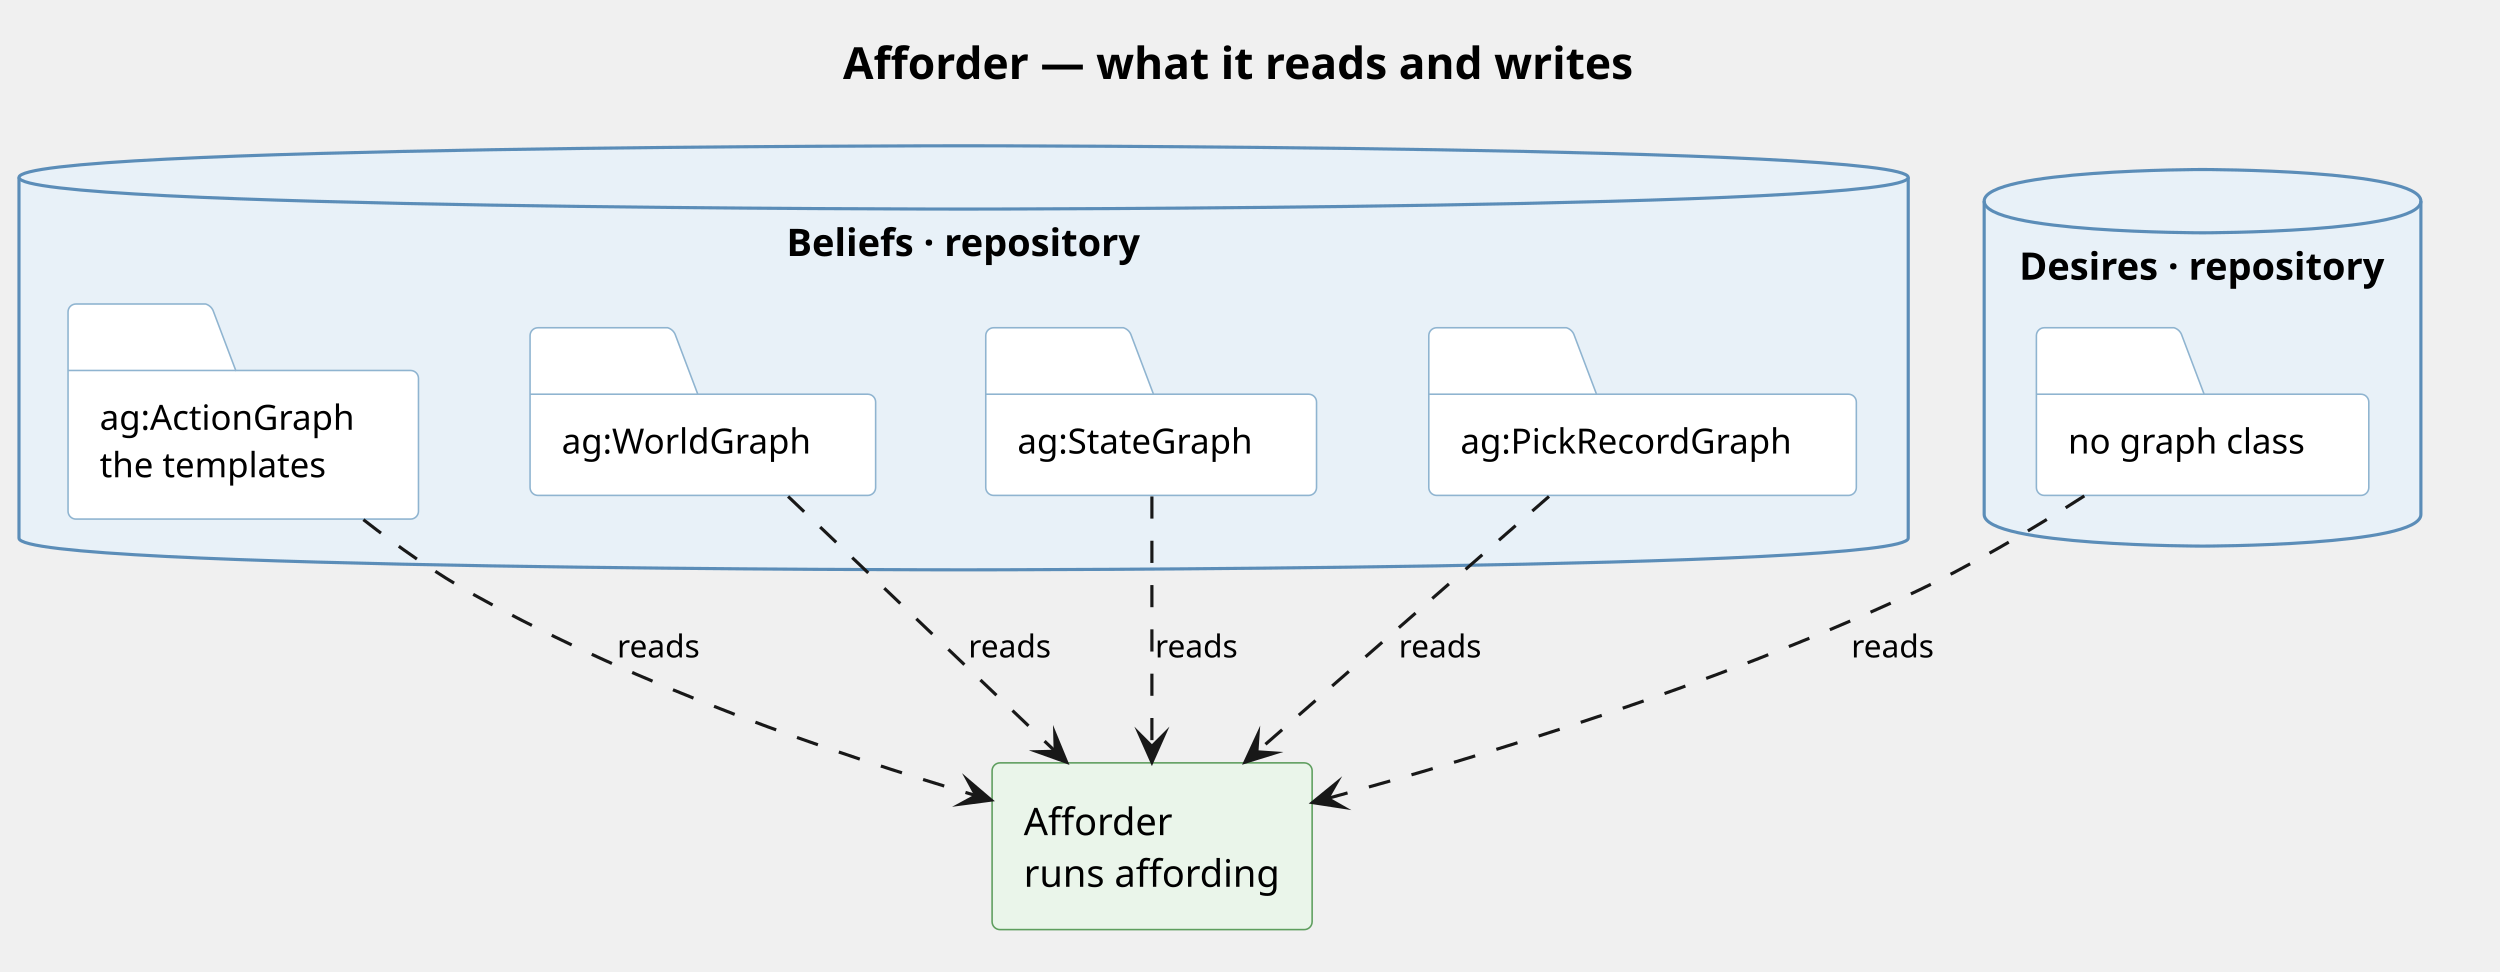
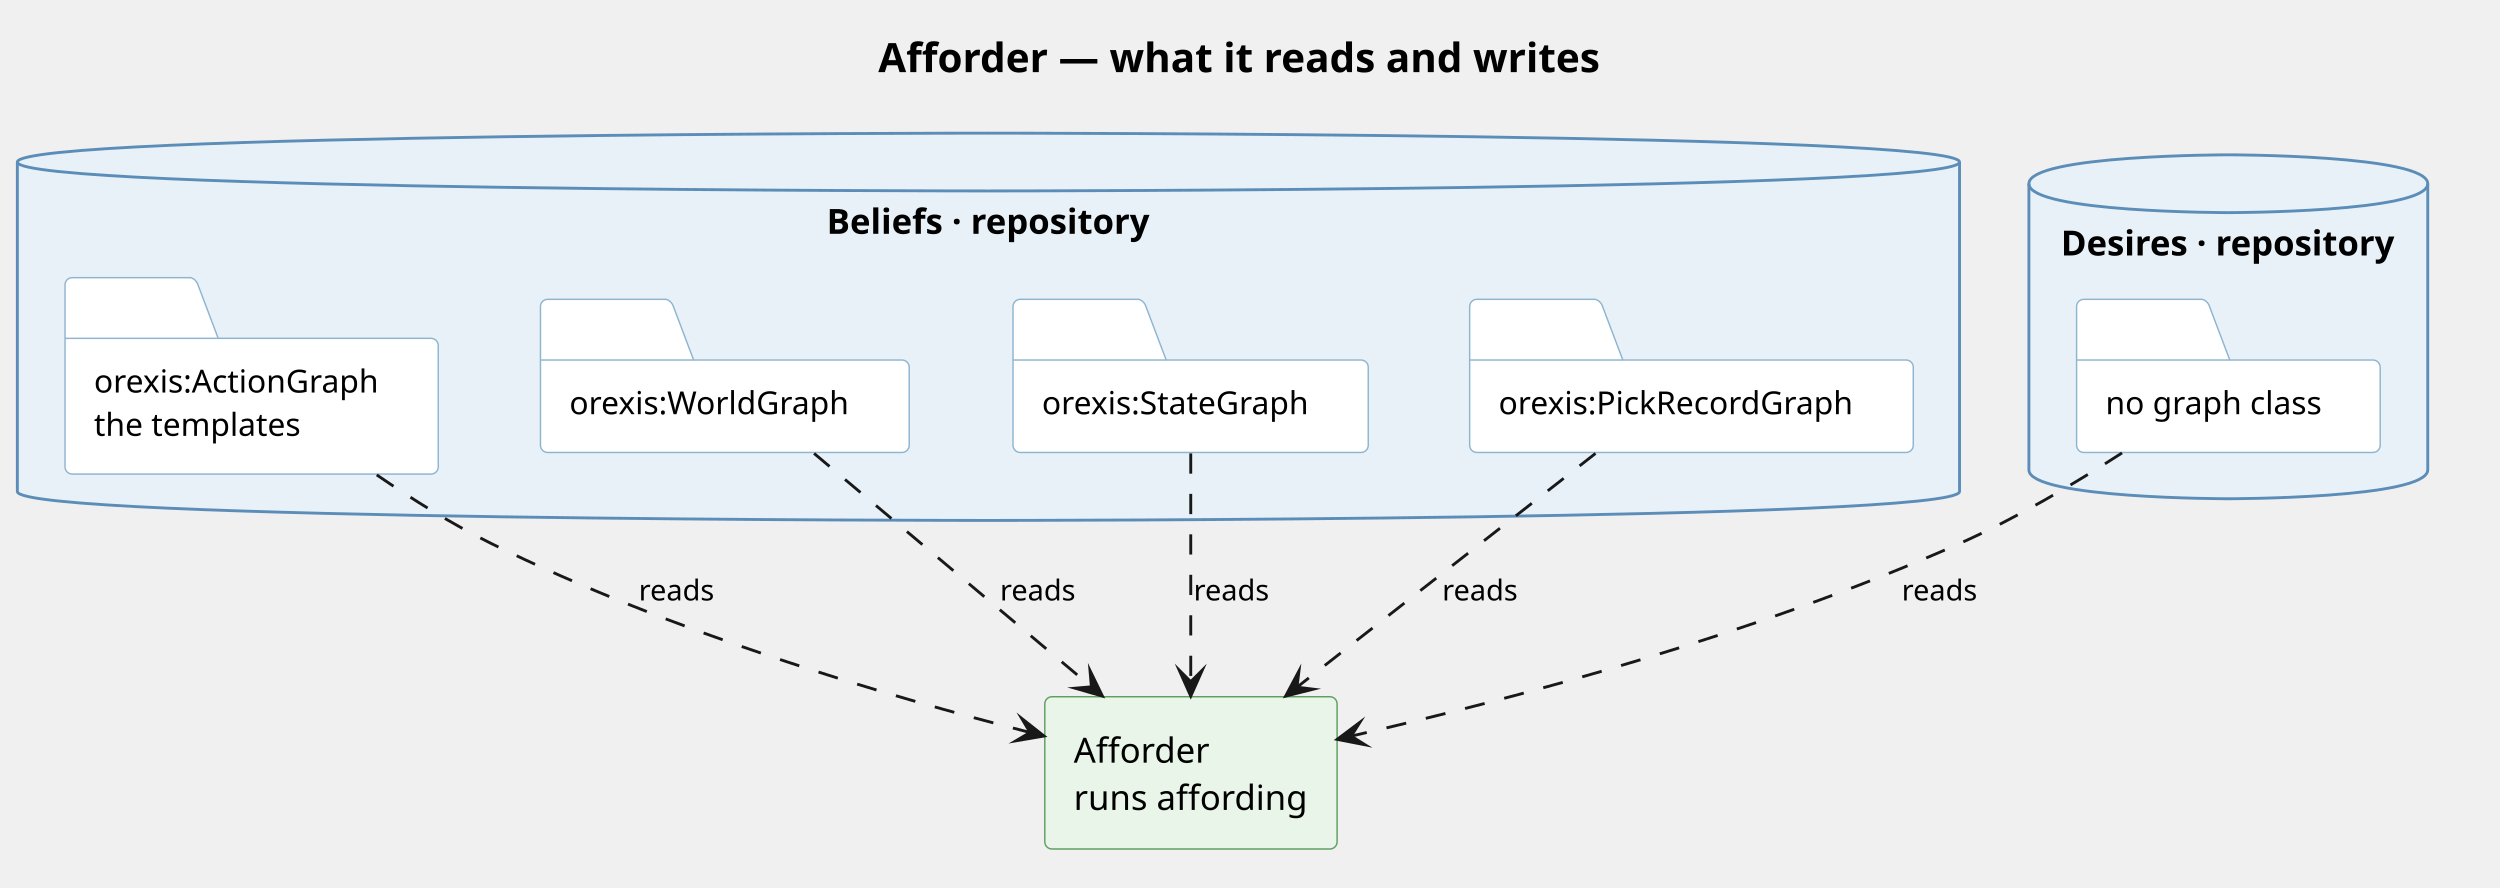
- <svg xmlns="http://www.w3.org/2000/svg" version="1.1" data-diagram-type="DESCRIPTION" style="width:790px;height:307px;background:#FFFFFF;" width="790px" height="307px" viewBox="0 0 790 307" zoomAndPan="magnify" preserveAspectRatio="none" contentStyleType="text/css">
+ <svg xmlns="http://www.w3.org/2000/svg" version="1.1" data-diagram-type="DESCRIPTION" style="width:865px;height:307px;background:#FFFFFF;" width="865px" height="307px" viewBox="0 0 865 307" zoomAndPan="magnify" preserveAspectRatio="none" contentStyleType="text/css">
  <defs />
  <g font-family="sans-serif" lengthAdjust="spacing">
    <g class="title" data-source-line="1">
-       <text x="266.375" y="24.966" fill="#000" font-size="14" textLength="250.249" font-weight="700">Afforder — what it reads and writes</text>
+       <text x="303.875" y="24.966" fill="#000" font-size="14" textLength="250.249" font-weight="700">Afforder — what it reads and writes</text>
    </g>
    <g class="cluster" data-qualified-name="BEL" id="ent0001" data-source-line="23">
-       <path d="M6,56.068 C6,46.068 304.5,46.068 304.5,46.068 C304.5,46.068 603,46.068 603,56.068 L603,170.068 C603,180.068 304.5,180.068 304.5,180.068 C304.5,180.068 6,180.068 6,170.068 L6,56.068" style="stroke:#5B8DB8;stroke-width:1;" fill="#E8F1F8" />
-       <path d="M6,56.068 C6,66.068 304.5,66.068 304.5,66.068 C304.5,66.068 603,66.068 603,56.068" style="stroke:#5B8DB8;stroke-width:1;" fill="none" />
-       <text x="248.532" y="80.896" fill="#000" font-size="12" textLength="111.937" font-weight="700">Beliefs · repository</text>
+       <path d="M6,56.068 C6,46.068 342,46.068 342,46.068 C342,46.068 678,46.068 678,56.068 L678,170.068 C678,180.068 342,180.068 342,180.068 C342,180.068 6,180.068 6,170.068 L6,56.068" style="stroke:#5B8DB8;stroke-width:1;" fill="#E8F1F8" />
+       <path d="M6,56.068 C6,66.068 342,66.068 342,66.068 C342,66.068 678,66.068 678,56.068" style="stroke:#5B8DB8;stroke-width:1;" fill="none" />
+       <text x="286.032" y="80.896" fill="#000" font-size="12" textLength="111.937" font-weight="700">Beliefs · repository</text>
    </g>
    <g class="cluster" data-qualified-name="DES" id="ent0006" data-source-line="30">
-       <path d="M627,63.568 C627,53.568 696,53.568 696,53.568 C696,53.568 765,53.568 765,63.568 L765,162.568 C765,172.568 696,172.568 696,172.568 C696,172.568 627,172.568 627,162.568 L627,63.568" style="stroke:#5B8DB8;stroke-width:1;" fill="#E8F1F8" />
-       <path d="M627,63.568 C627,73.568 696,73.568 696,73.568 C696,73.568 765,73.568 765,63.568" style="stroke:#5B8DB8;stroke-width:1;" fill="none" />
-       <text x="638.07" y="88.396" fill="#000" font-size="12" textLength="115.861" font-weight="700">Desires · repository</text>
+       <path d="M702,63.568 C702,53.568 771,53.568 771,53.568 C771,53.568 840,53.568 840,63.568 L840,162.568 C840,172.568 771,172.568 771,172.568 C771,172.568 702,172.568 702,162.568 L702,63.568" style="stroke:#5B8DB8;stroke-width:1;" fill="#E8F1F8" />
+       <path d="M702,63.568 C702,73.568 771,73.568 771,73.568 C771,73.568 840,73.568 840,63.568" style="stroke:#5B8DB8;stroke-width:1;" fill="none" />
+       <text x="713.07" y="88.396" fill="#000" font-size="12" textLength="115.861" font-weight="700">Desires · repository</text>
    </g>
    <g class="entity" data-qualified-name="BEL.A" id="ent0002" data-source-line="24">
-       <path d="M24,96.068 L65,96.068 A3.75,3.75 0 0 1 67.5,98.568 L74.5,117.068 L129.739,117.068 A2.5,2.5 0 0 1 132.239,119.568 L132.239,161.532 A2.5,2.5 0 0 1 129.739,164.032 L24,164.032 A2.5,2.5 0 0 1 21.5,161.532 L21.5,98.568 A2.5,2.5 0 0 1 24,96.068" style="stroke:#8FB4D0;stroke-width:0.5;" fill="#FFF" />
-       <line x1="21.5" y1="117.068" x2="74.5" y2="117.068" style="stroke:#8FB4D0;stroke-width:0.5;" />
-       <text x="31.5" y="135.827" fill="#000" font-size="11" textLength="80.739">ag:ActionGraph</text>
-       <text x="31.5" y="150.809" fill="#000" font-size="11" textLength="71.51">the templates</text>
+       <path d="M25,96.068 L66,96.068 A3.75,3.75 0 0 1 68.5,98.568 L75.5,117.068 L149.131,117.068 A2.5,2.5 0 0 1 151.631,119.568 L151.631,161.532 A2.5,2.5 0 0 1 149.131,164.032 L25,164.032 A2.5,2.5 0 0 1 22.5,161.532 L22.5,98.568 A2.5,2.5 0 0 1 25,96.068" style="stroke:#8FB4D0;stroke-width:0.5;" fill="#FFF" />
+       <line x1="22.5" y1="117.068" x2="75.5" y2="117.068" style="stroke:#8FB4D0;stroke-width:0.5;" />
+       <text x="32.5" y="135.827" fill="#000" font-size="11" textLength="99.131">orexis:ActionGraph</text>
+       <text x="32.5" y="150.809" fill="#000" font-size="11" textLength="71.51">the templates</text>
    </g>
    <g class="entity" data-qualified-name="BEL.W" id="ent0003" data-source-line="25">
-       <path d="M170,103.568 L211,103.568 A3.75,3.75 0 0 1 213.5,106.068 L220.5,124.568 L274.199,124.568 A2.5,2.5 0 0 1 276.699,127.068 L276.699,154.05 A2.5,2.5 0 0 1 274.199,156.55 L170,156.55 A2.5,2.5 0 0 1 167.5,154.05 L167.5,106.068 A2.5,2.5 0 0 1 170,103.568" style="stroke:#8FB4D0;stroke-width:0.5;" fill="#FFF" />
-       <line x1="167.5" y1="124.568" x2="220.5" y2="124.568" style="stroke:#8FB4D0;stroke-width:0.5;" />
-       <text x="177.5" y="143.327" fill="#000" font-size="11" textLength="79.199">ag:WorldGraph</text>
+       <path d="M189.5,103.568 L230.5,103.568 A3.75,3.75 0 0 1 233,106.068 L240,124.568 L312.091,124.568 A2.5,2.5 0 0 1 314.591,127.068 L314.591,154.05 A2.5,2.5 0 0 1 312.091,156.55 L189.5,156.55 A2.5,2.5 0 0 1 187,154.05 L187,106.068 A2.5,2.5 0 0 1 189.5,103.568" style="stroke:#8FB4D0;stroke-width:0.5;" fill="#FFF" />
+       <line x1="187" y1="124.568" x2="240" y2="124.568" style="stroke:#8FB4D0;stroke-width:0.5;" />
+       <text x="197" y="143.327" fill="#000" font-size="11" textLength="97.591">orexis:WorldGraph</text>
    </g>
    <g class="entity" data-qualified-name="BEL.S" id="ent0004" data-source-line="26">
-       <path d="M314,103.568 L355,103.568 A3.75,3.75 0 0 1 357.5,106.068 L364.5,124.568 L413.524,124.568 A2.5,2.5 0 0 1 416.024,127.068 L416.024,154.05 A2.5,2.5 0 0 1 413.524,156.55 L314,156.55 A2.5,2.5 0 0 1 311.5,154.05 L311.5,106.068 A2.5,2.5 0 0 1 314,103.568" style="stroke:#8FB4D0;stroke-width:0.5;" fill="#FFF" />
-       <line x1="311.5" y1="124.568" x2="364.5" y2="124.568" style="stroke:#8FB4D0;stroke-width:0.5;" />
-       <text x="321.5" y="143.327" fill="#000" font-size="11" textLength="74.524">ag:StateGraph</text>
+       <path d="M353,103.568 L394,103.568 A3.75,3.75 0 0 1 396.5,106.068 L403.5,124.568 L470.916,124.568 A2.5,2.5 0 0 1 473.416,127.068 L473.416,154.05 A2.5,2.5 0 0 1 470.916,156.55 L353,156.55 A2.5,2.5 0 0 1 350.5,154.05 L350.5,106.068 A2.5,2.5 0 0 1 353,103.568" style="stroke:#8FB4D0;stroke-width:0.5;" fill="#FFF" />
+       <line x1="350.5" y1="124.568" x2="403.5" y2="124.568" style="stroke:#8FB4D0;stroke-width:0.5;" />
+       <text x="360.5" y="143.327" fill="#000" font-size="11" textLength="92.916">orexis:StateGraph</text>
    </g>
    <g class="entity" data-qualified-name="BEL.P" id="ent0005" data-source-line="27">
-       <path d="M454,103.568 L495,103.568 A3.75,3.75 0 0 1 497.5,106.068 L504.5,124.568 L584.104,124.568 A2.5,2.5 0 0 1 586.604,127.068 L586.604,154.05 A2.5,2.5 0 0 1 584.104,156.55 L454,156.55 A2.5,2.5 0 0 1 451.5,154.05 L451.5,106.068 A2.5,2.5 0 0 1 454,103.568" style="stroke:#8FB4D0;stroke-width:0.5;" fill="#FFF" />
-       <line x1="451.5" y1="124.568" x2="504.5" y2="124.568" style="stroke:#8FB4D0;stroke-width:0.5;" />
-       <text x="461.5" y="143.327" fill="#000" font-size="11" textLength="105.104">ag:PickRecordGraph</text>
+       <path d="M511,103.568 L552,103.568 A3.75,3.75 0 0 1 554.5,106.068 L561.5,124.568 L659.496,124.568 A2.5,2.5 0 0 1 661.996,127.068 L661.996,154.05 A2.5,2.5 0 0 1 659.496,156.55 L511,156.55 A2.5,2.5 0 0 1 508.5,154.05 L508.5,106.068 A2.5,2.5 0 0 1 511,103.568" style="stroke:#8FB4D0;stroke-width:0.5;" fill="#FFF" />
+       <line x1="508.5" y1="124.568" x2="561.5" y2="124.568" style="stroke:#8FB4D0;stroke-width:0.5;" />
+       <text x="518.5" y="143.327" fill="#000" font-size="11" textLength="123.496">orexis:PickRecordGraph</text>
    </g>
    <g class="entity" data-qualified-name="DES.X" id="ent0007" data-source-line="31">
-       <path d="M646,103.568 L687,103.568 A3.75,3.75 0 0 1 689.5,106.068 L696.5,124.568 L746.041,124.568 A2.5,2.5 0 0 1 748.541,127.068 L748.541,154.05 A2.5,2.5 0 0 1 746.041,156.55 L646,156.55 A2.5,2.5 0 0 1 643.5,154.05 L643.5,106.068 A2.5,2.5 0 0 1 646,103.568" style="stroke:#8FB4D0;stroke-width:0.5;" fill="#FFF" />
-       <line x1="643.5" y1="124.568" x2="696.5" y2="124.568" style="stroke:#8FB4D0;stroke-width:0.5;" />
-       <text x="653.5" y="143.327" fill="#000" font-size="11" textLength="75.041">no graph class</text>
+       <path d="M721,103.568 L762,103.568 A3.75,3.75 0 0 1 764.5,106.068 L771.5,124.568 L821.041,124.568 A2.5,2.5 0 0 1 823.541,127.068 L823.541,154.05 A2.5,2.5 0 0 1 821.041,156.55 L721,156.55 A2.5,2.5 0 0 1 718.5,154.05 L718.5,106.068 A2.5,2.5 0 0 1 721,103.568" style="stroke:#8FB4D0;stroke-width:0.5;" fill="#FFF" />
+       <line x1="718.5" y1="124.568" x2="771.5" y2="124.568" style="stroke:#8FB4D0;stroke-width:0.5;" />
+       <text x="728.5" y="143.327" fill="#000" font-size="11" textLength="75.041">no graph class</text>
    </g>
    <g class="entity" data-qualified-name="MB" id="ent0008" data-source-line="34">
-       <rect x="313.5" y="241.068" width="101.133" height="52.688" fill="#EAF5EA" style="stroke:#5E9E5E;stroke-width:0.5;" rx="2.5" ry="2.5" />
-       <text x="323.5" y="263.896" fill="#000" font-size="12" textLength="47.244">Afforder</text>
-       <text x="323.5" y="280.24" fill="#000" font-size="12" textLength="81.133">runs affording</text>
+       <rect x="361.5" y="241.068" width="101.133" height="52.688" fill="#EAF5EA" style="stroke:#5E9E5E;stroke-width:0.5;" rx="2.5" ry="2.5" />
+       <text x="371.5" y="263.896" fill="#000" font-size="12" textLength="47.244">Afforder</text>
+       <text x="371.5" y="280.24" fill="#000" font-size="12" textLength="81.133">runs affording</text>
    </g>
    <g class="link" data-entity-1="ent0002" data-entity-2="ent0008" id="lnk9" data-source-line="37" data-link-type="dependency">
-       <path d="M114.83,164.208 C125.71,172.718 137.91,181.348 150,188.068 C202.75,217.388 263.795,238.21 308.415,251.41" style="stroke:#181818;stroke-width:1;stroke-dasharray:7,7;" fill="none" id="A-to-MB" />
-       <polygon points="313.21,252.828,305.714,246.439,308.415,251.41,303.445,254.11,313.21,252.828" fill="#181818" style="stroke:#181818;stroke-width:1;stroke-linejoin:miter;stroke-miterlimit:10;" />
-       <text x="195" y="207.758" fill="#000" font-size="10" textLength="26.32">reads</text>
+       <path d="M130.35,164.308 C142.72,172.808 156.51,181.428 170,188.068 C233,219.098 306.255,240.631 356.385,253.431" style="stroke:#181818;stroke-width:1;stroke-dasharray:7,7;" fill="none" id="A-to-MB" />
+       <polygon points="361.23,254.668,353.499,248.566,356.385,253.431,351.52,256.317,361.23,254.668" fill="#181818" style="stroke:#181818;stroke-width:1;stroke-linejoin:miter;stroke-miterlimit:10;" />
+       <text x="221" y="207.758" fill="#000" font-size="10" textLength="26.32">reads</text>
    </g>
    <g class="link" data-entity-1="ent0003" data-entity-2="ent0008" id="lnk10" data-source-line="38" data-link-type="dependency">
-       <path d="M249.04,156.878 C274.31,180.988 308.202,213.326 333.442,237.406" style="stroke:#181818;stroke-width:1;stroke-dasharray:7,7;" fill="none" id="W-to-MB" />
-       <polygon points="337.06,240.858,333.309,231.751,333.442,237.406,327.787,237.54,337.06,240.858" fill="#181818" style="stroke:#181818;stroke-width:1;stroke-linejoin:miter;stroke-miterlimit:10;" />
-       <text x="306" y="207.758" fill="#000" font-size="10" textLength="26.32">reads</text>
+       <path d="M281.66,156.878 C310.31,180.988 349.015,213.558 377.625,237.638" style="stroke:#181818;stroke-width:1;stroke-dasharray:7,7;" fill="none" id="W-to-MB" />
+       <polygon points="381.45,240.858,377.14,232.002,377.625,237.638,371.989,238.123,381.45,240.858" fill="#181818" style="stroke:#181818;stroke-width:1;stroke-linejoin:miter;stroke-miterlimit:10;" />
+       <text x="346" y="207.758" fill="#000" font-size="10" textLength="26.32">reads</text>
    </g>
    <g class="link" data-entity-1="ent0004" data-entity-2="ent0008" id="lnk11" data-source-line="39" data-link-type="dependency">
-       <path d="M364,156.878 C364,180.988 364,211.778 364,235.858" style="stroke:#181818;stroke-width:1;stroke-dasharray:7,7;" fill="none" id="S-to-MB" />
-       <polygon points="364,240.858,368,231.858,364,235.858,360,231.858,364,240.858" fill="#181818" style="stroke:#181818;stroke-width:1;stroke-linejoin:miter;stroke-miterlimit:10;" />
-       <text x="365" y="207.758" fill="#000" font-size="10" textLength="26.32">reads</text>
+       <path d="M412,156.878 C412,180.988 412,211.778 412,235.858" style="stroke:#181818;stroke-width:1;stroke-dasharray:7,7;" fill="none" id="S-to-MB" />
+       <polygon points="412,240.858,416,231.858,412,235.858,408,231.858,412,240.858" fill="#181818" style="stroke:#181818;stroke-width:1;stroke-linejoin:miter;stroke-miterlimit:10;" />
+       <text x="413" y="207.758" fill="#000" font-size="10" textLength="26.32">reads</text>
    </g>
    <g class="link" data-entity-1="ent0005" data-entity-2="ent0008" id="lnk12" data-source-line="40" data-link-type="dependency">
-       <path d="M489.48,156.878 C461.9,180.988 424.714,213.487 397.174,237.567" style="stroke:#181818;stroke-width:1;stroke-dasharray:7,7;" fill="none" id="P-to-MB" />
-       <polygon points="393.41,240.858,402.818,237.945,397.174,237.567,397.552,231.923,393.41,240.858" fill="#181818" style="stroke:#181818;stroke-width:1;stroke-linejoin:miter;stroke-miterlimit:10;" />
-       <text x="442" y="207.758" fill="#000" font-size="10" textLength="26.32">reads</text>
+       <path d="M552.05,156.878 C521.27,180.988 479.507,213.695 448.757,237.775" style="stroke:#181818;stroke-width:1;stroke-dasharray:7,7;" fill="none" id="P-to-MB" />
+       <polygon points="444.82,240.858,454.372,238.458,448.757,237.775,449.44,232.16,444.82,240.858" fill="#181818" style="stroke:#181818;stroke-width:1;stroke-linejoin:miter;stroke-miterlimit:10;" />
+       <text x="499" y="207.758" fill="#000" font-size="10" textLength="26.32">reads</text>
    </g>
    <g class="link" data-entity-1="ent0007" data-entity-2="ent0008" id="lnk13" data-source-line="41" data-link-type="dependency">
-       <path d="M658.65,156.708 C642.09,167.348 622.07,179.238 603,188.068 C540.38,217.058 468.844,238.853 419.554,252.293" style="stroke:#181818;stroke-width:1;stroke-dasharray:7,7;" fill="none" id="X-to-MB" />
-       <polygon points="414.73,253.608,424.465,255.099,419.554,252.293,422.361,247.381,414.73,253.608" fill="#181818" style="stroke:#181818;stroke-width:1;stroke-linejoin:miter;stroke-miterlimit:10;" />
-       <text x="585" y="207.758" fill="#000" font-size="10" textLength="26.32">reads</text>
+       <path d="M734.22,156.708 C717.6,167.468 697.38,179.448 678,188.068 C605.96,220.108 522.113,242.158 467.533,254.698" style="stroke:#181818;stroke-width:1;stroke-dasharray:7,7;" fill="none" id="X-to-MB" />
+       <polygon points="462.66,255.818,472.327,257.701,467.533,254.698,470.536,249.904,462.66,255.818" fill="#181818" style="stroke:#181818;stroke-width:1;stroke-linejoin:miter;stroke-miterlimit:10;" />
+       <text x="658" y="207.758" fill="#000" font-size="10" textLength="26.32">reads</text>
    </g>
  </g>
</svg>
